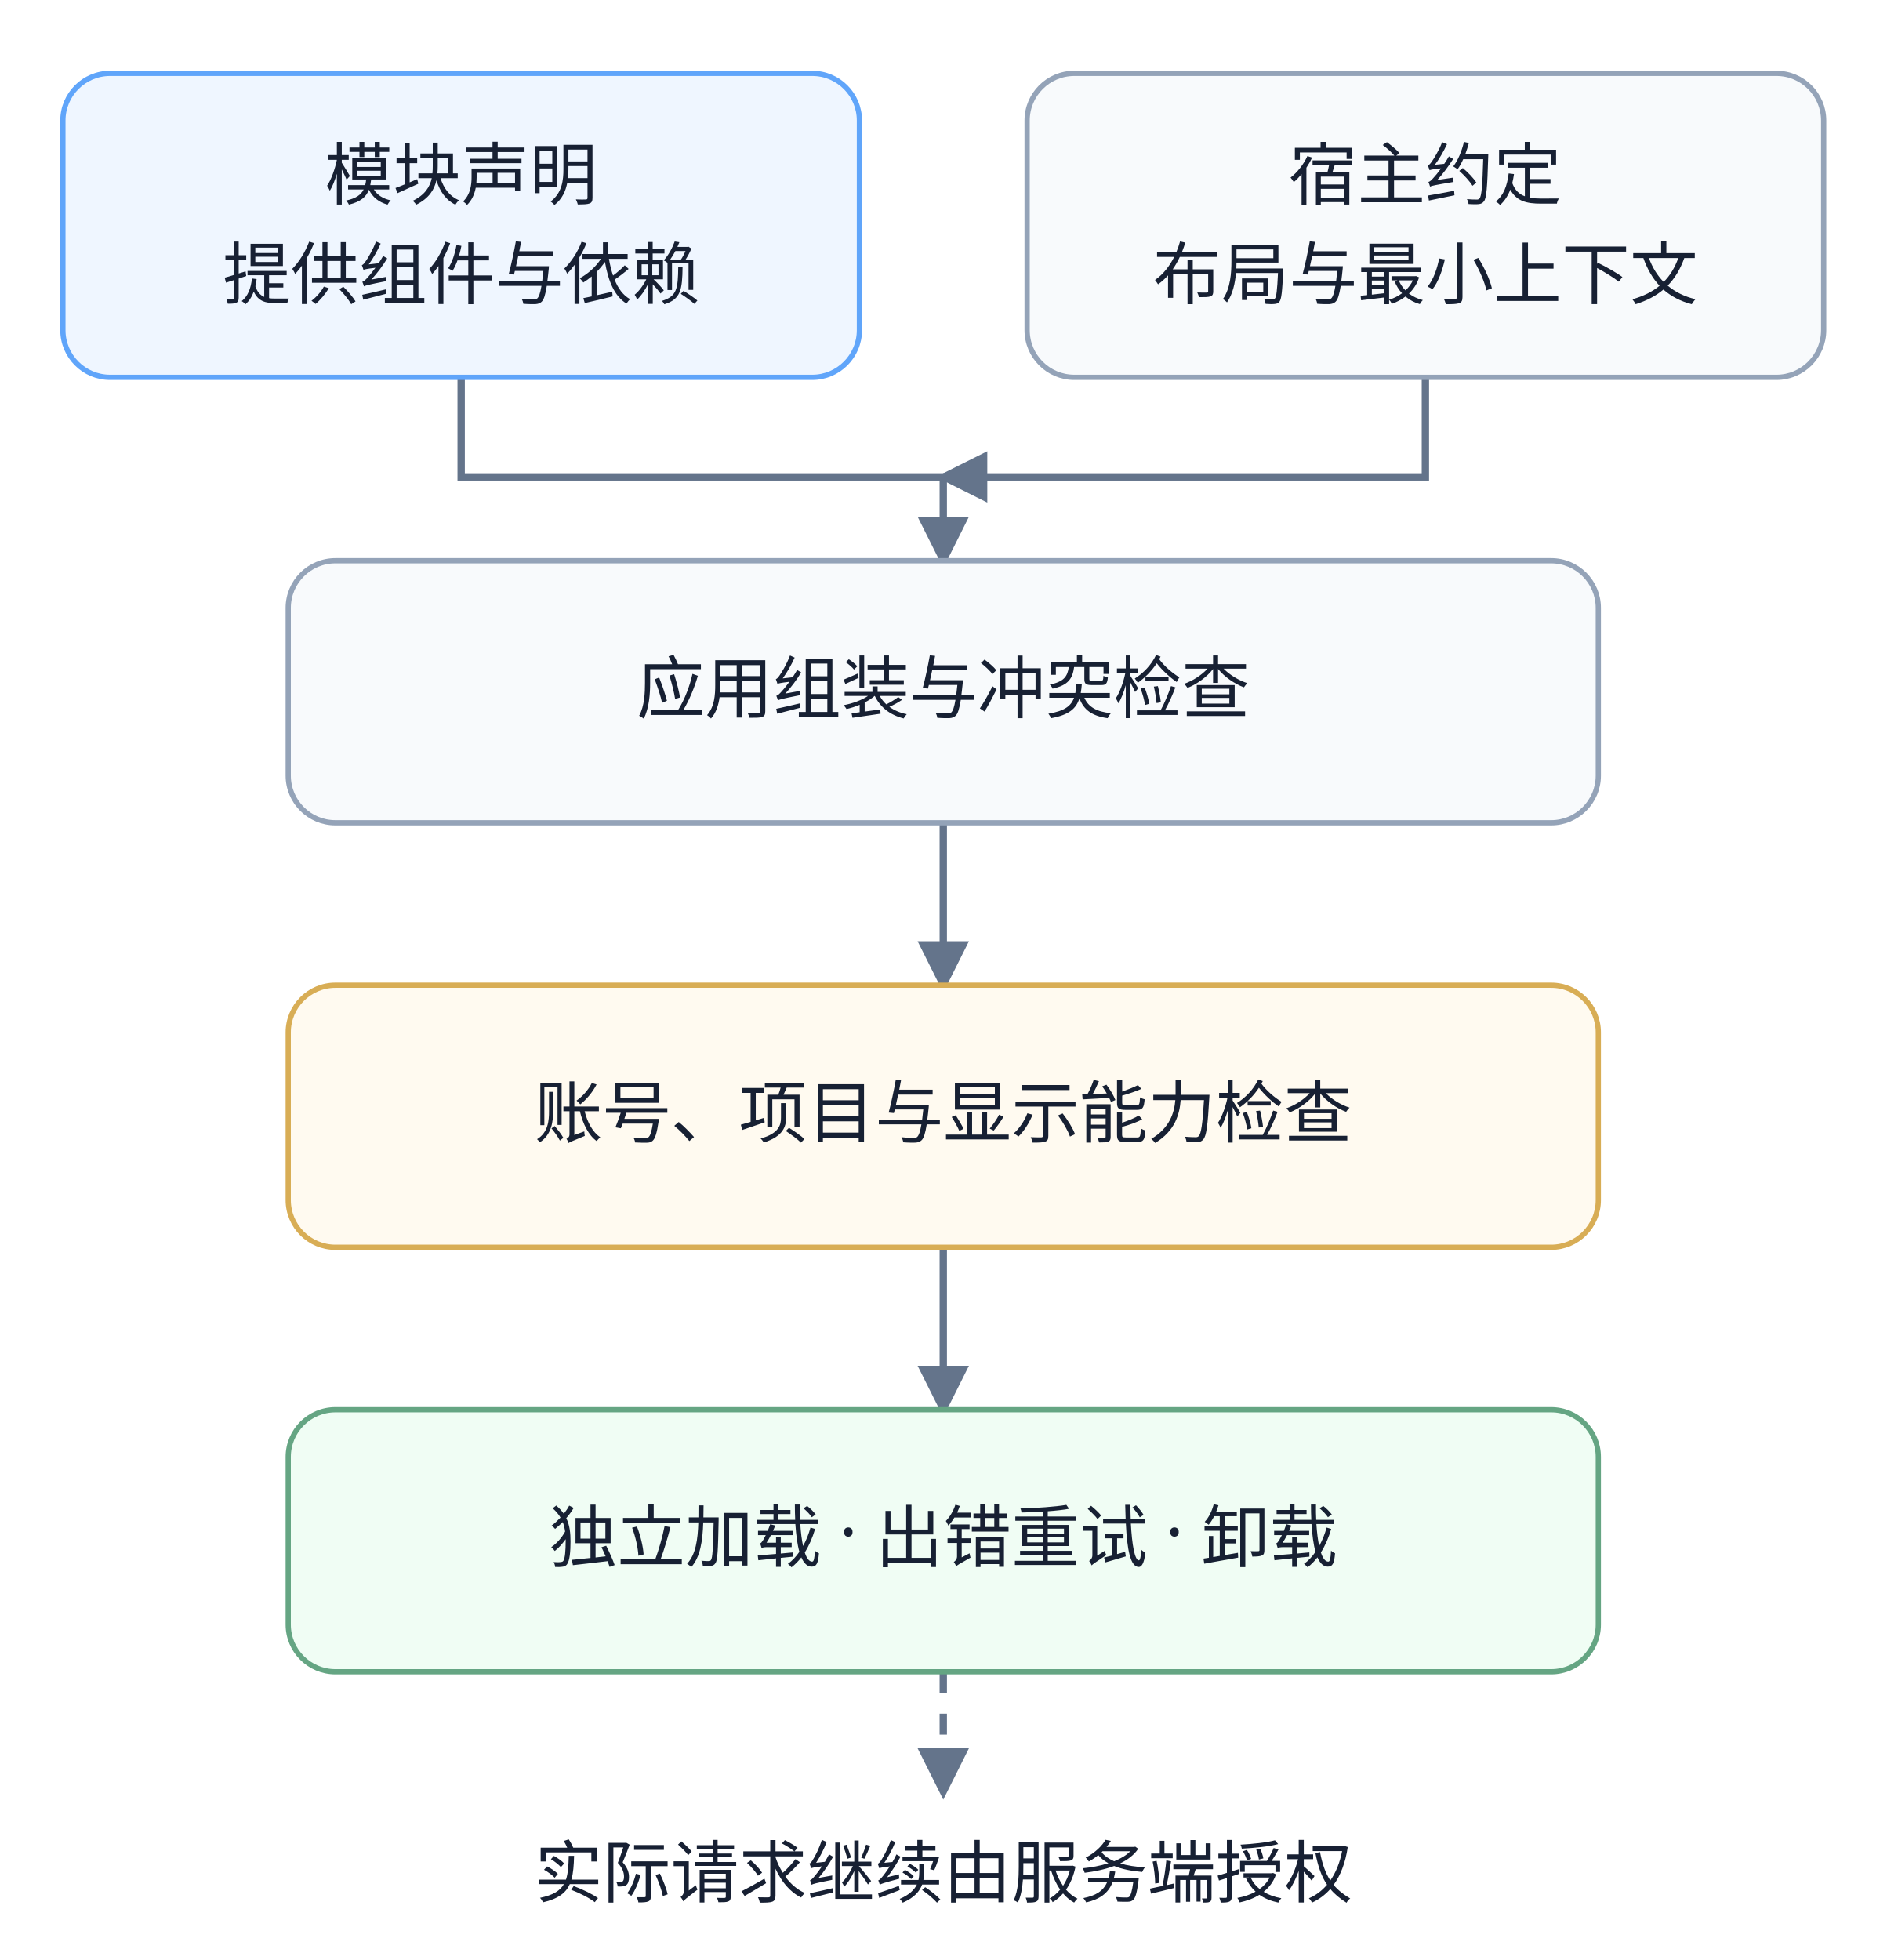
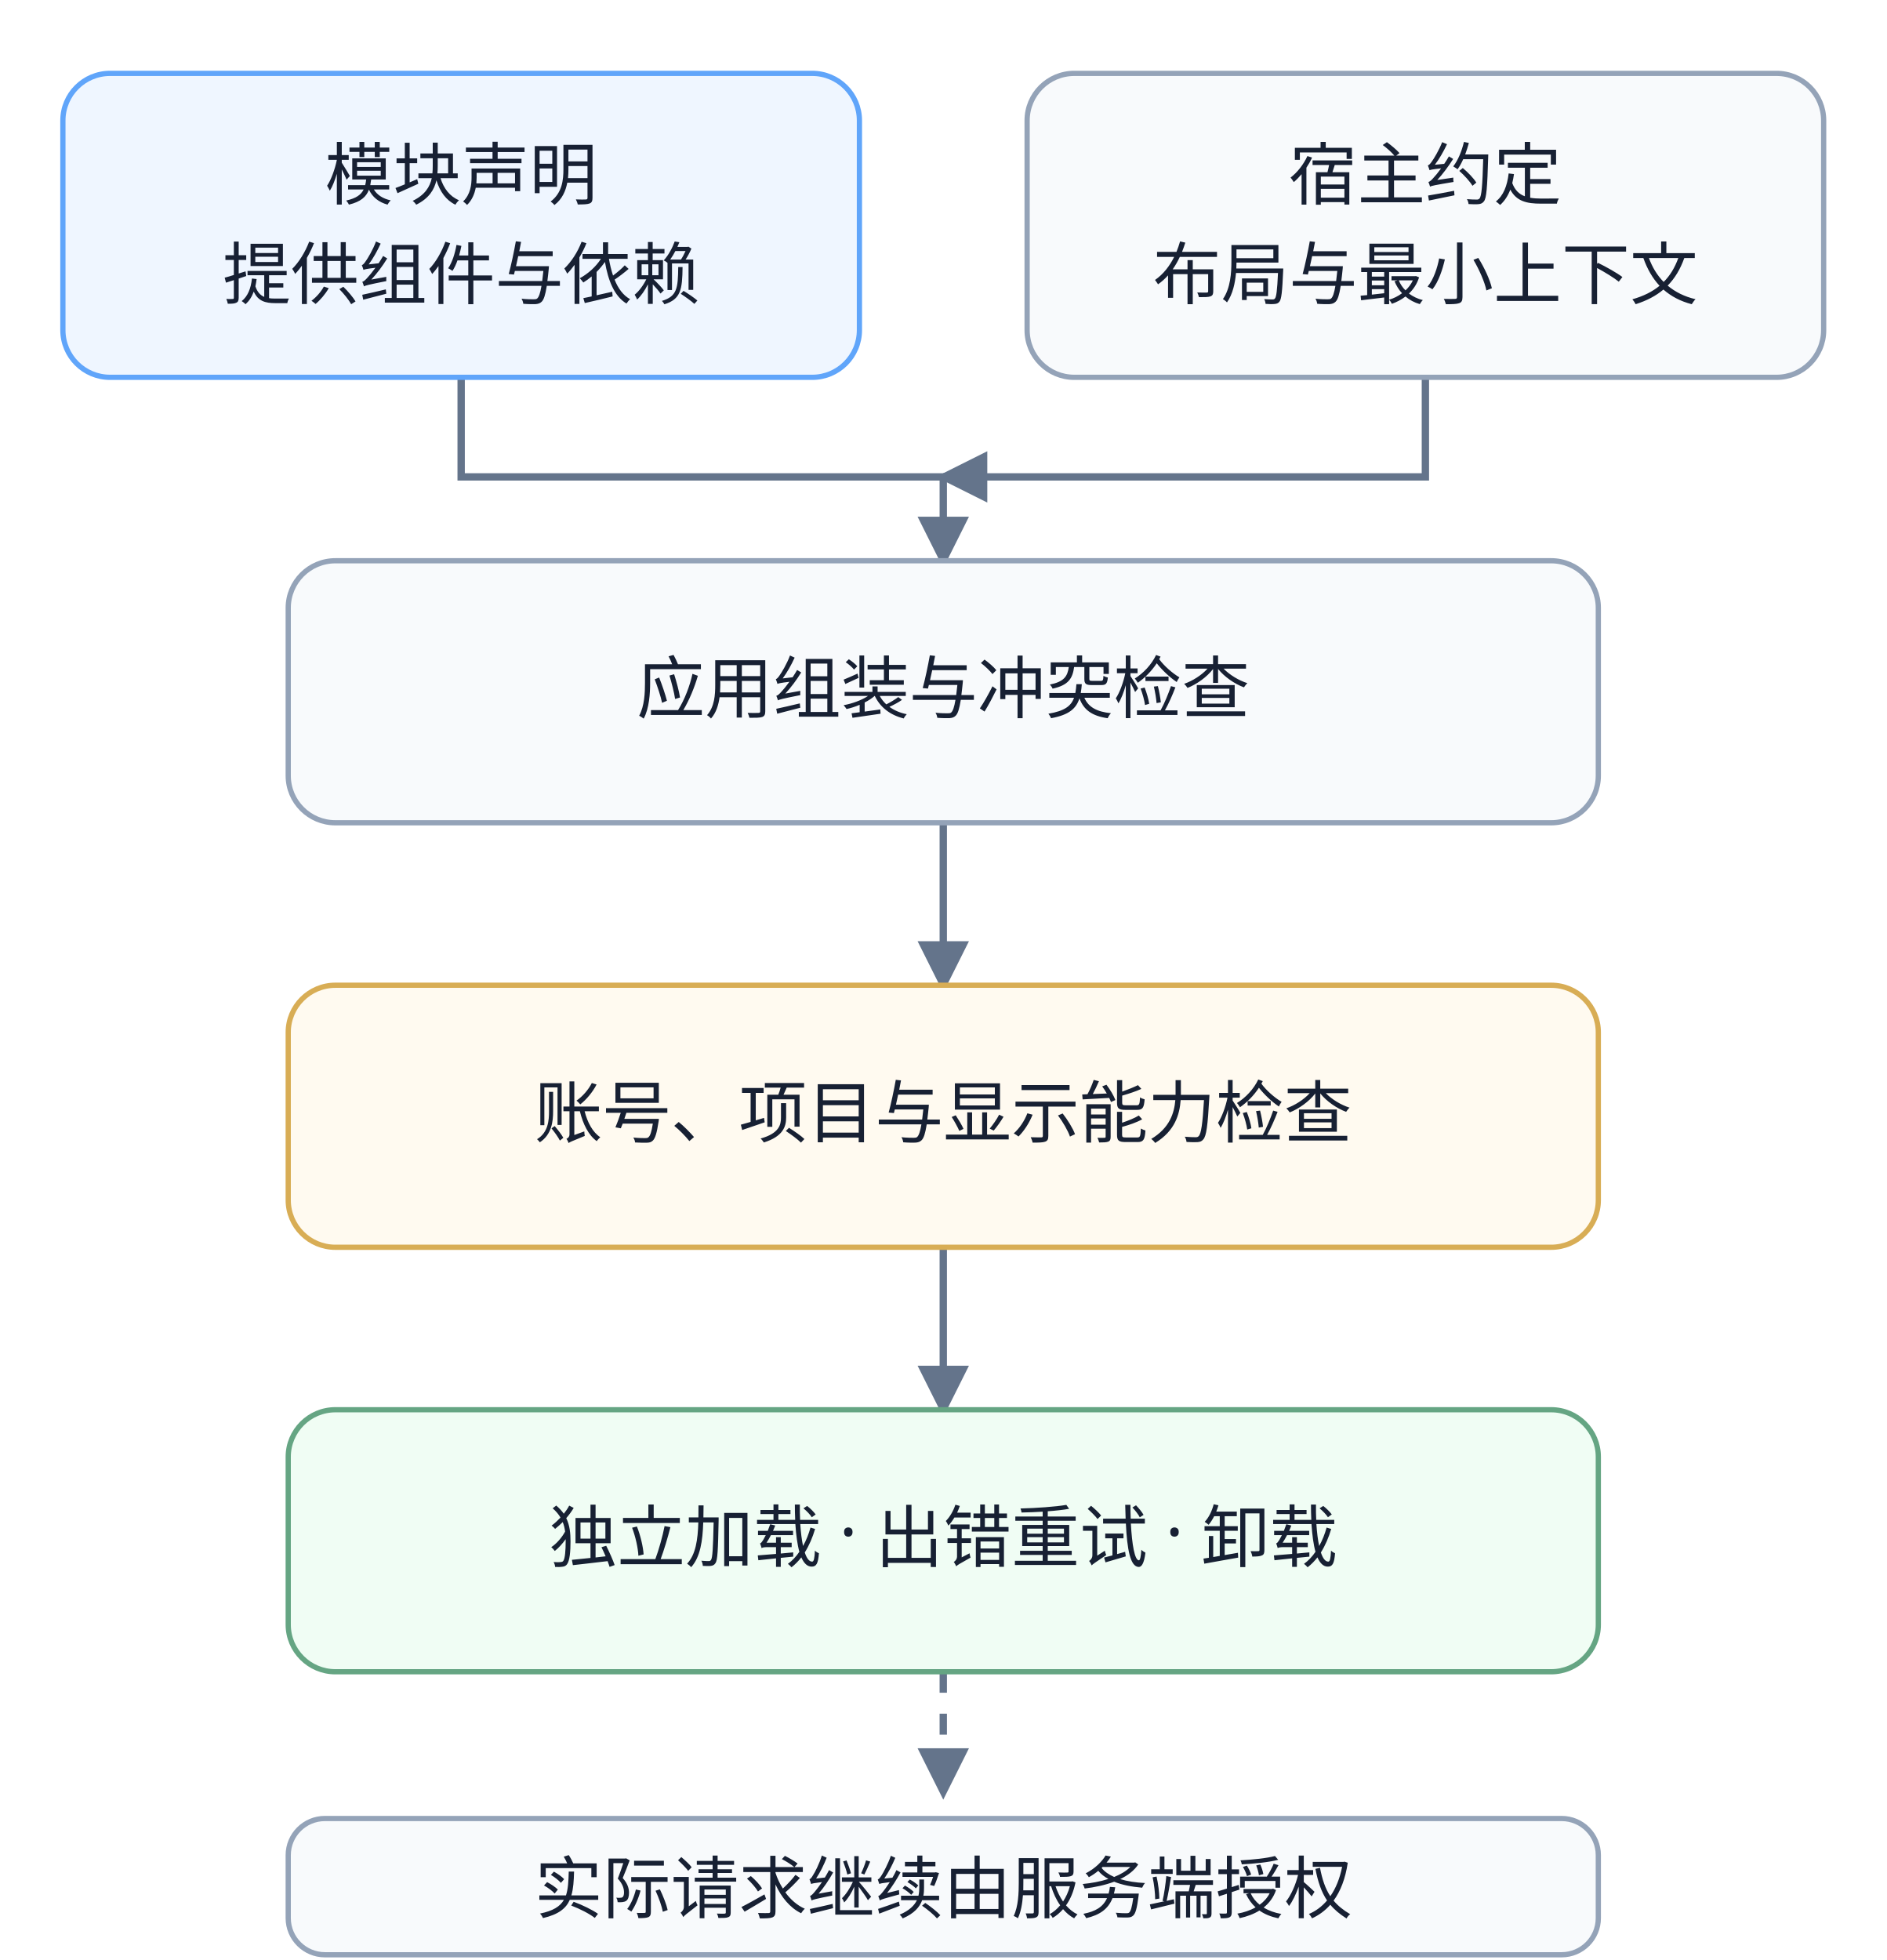
<svg xmlns="http://www.w3.org/2000/svg" width="360" height="374" viewBox="0 0 360 374" role="img" aria-labelledby="title desc">
  <defs>
    <marker id="arrow" markerWidth="7" markerHeight="7" refX="6" refY="3.5" orient="auto">
      <path d="M0 0L7 3.5L0 7" fill="#64748b" />
    </marker>
  </defs>
  <g fill="none" stroke="#64748b" stroke-width="1.4" marker-end="url(#arrow)">
    <path d="M88 72V91H180V107" />
    <path d="M272 72V91H180" />
    <path d="M180 157V188" />
    <path d="M180 238V269" />
    <path d="M180 319V342" stroke-dasharray="4 4" />
  </g>
  <g font-family="PingFang SC,Microsoft YaHei,sans-serif" font-size="13" text-anchor="middle" fill="#172033">
    <rect x="12" y="14" width="152" height="58" rx="9" fill="#eff6ff" stroke="#60a5fa" />
    <text x="88" y="38">模块声明</text>
    <text x="88" y="57">提供组件与依赖</text>
    <rect x="196" y="14" width="152" height="58" rx="9" fill="#f8fafc" stroke="#94a3b8" />
    <text x="272" y="38">宿主约定</text>
    <text x="272" y="57">布局与最小上下文</text>
    <rect x="55" y="107" width="250" height="50" rx="9" fill="#f8fafc" stroke="#94a3b8" />
    <text x="180" y="136">应用组装与冲突检查</text>
    <rect x="55" y="188" width="250" height="50" rx="9" fill="#fffaf0" stroke="#d8ad55" />
    <text x="180" y="217">账号、项目与显示能力检查</text>
    <rect x="55" y="269" width="250" height="50" rx="9" fill="#f0fdf4" stroke="#65a583" />
    <text x="180" y="298">独立加载 · 出错重试 · 卸载</text>
-     <text x="180" y="362">实际请求继续由服务端授权</text>
+     <rect x="55" y="347" width="250" height="26" rx="7" fill="#f8fafc" stroke="#94a3b8" />
+     <text x="180" y="365">实际请求继续由服务端授权</text>
  </g>
</svg>
